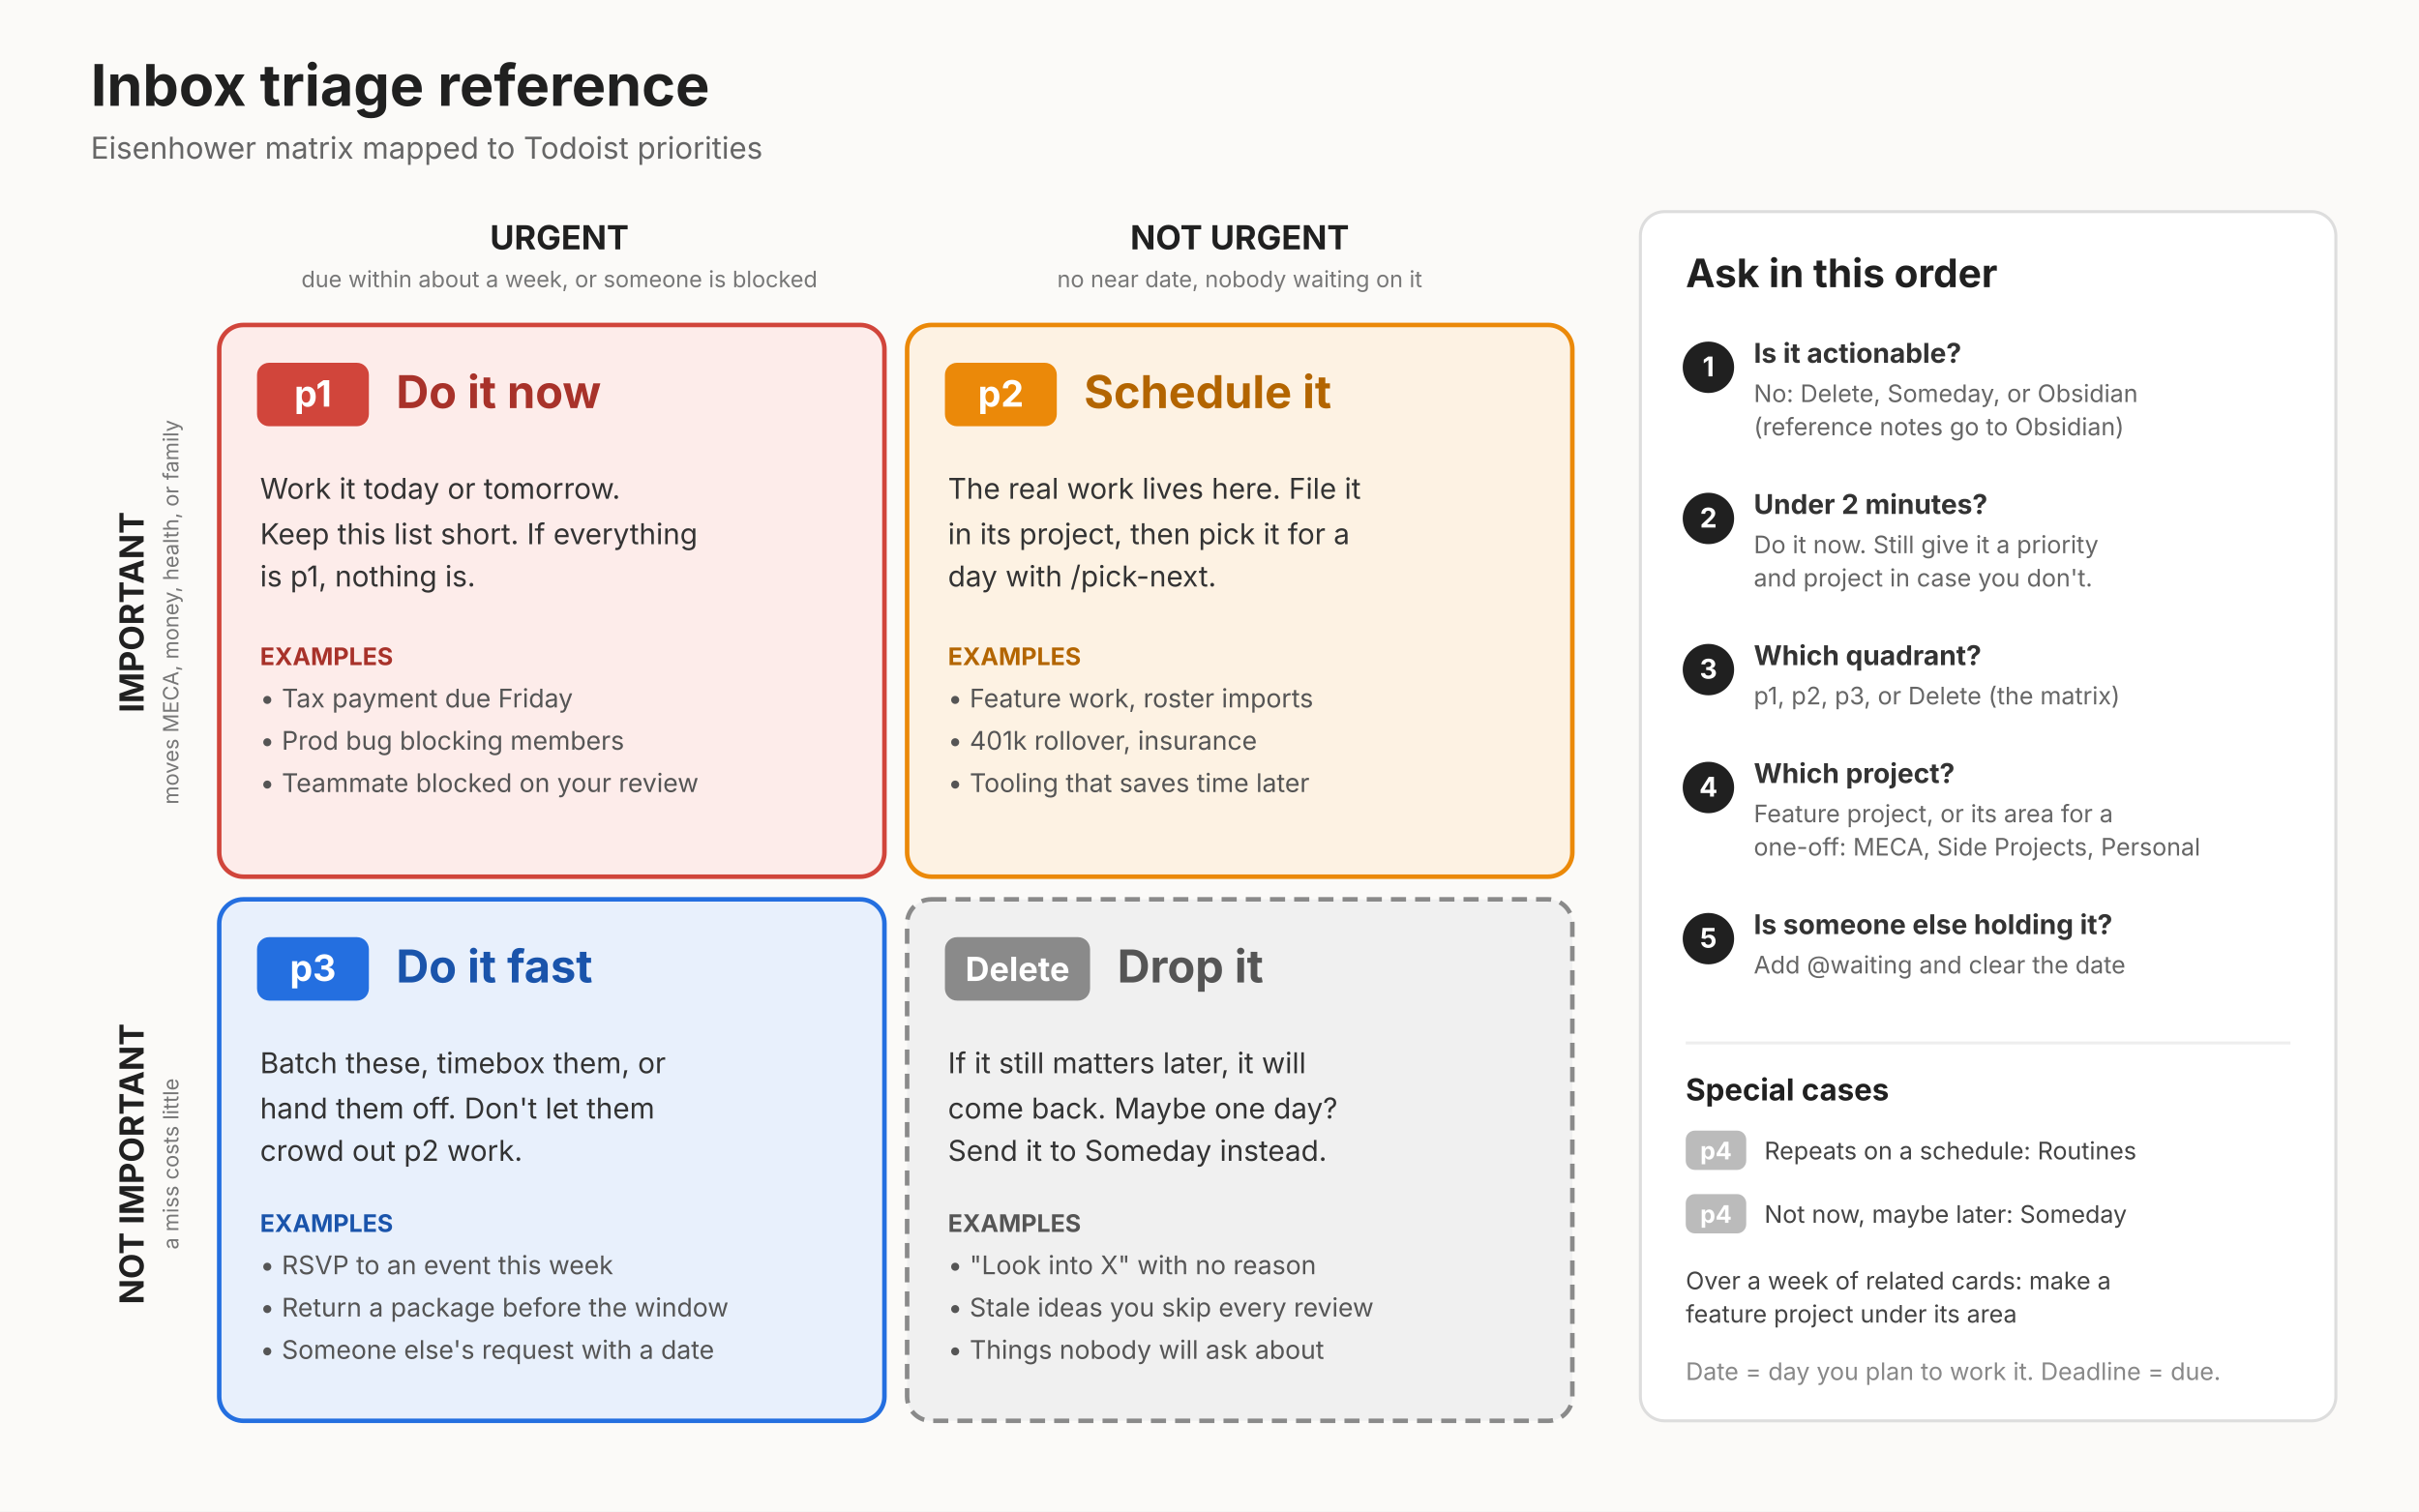
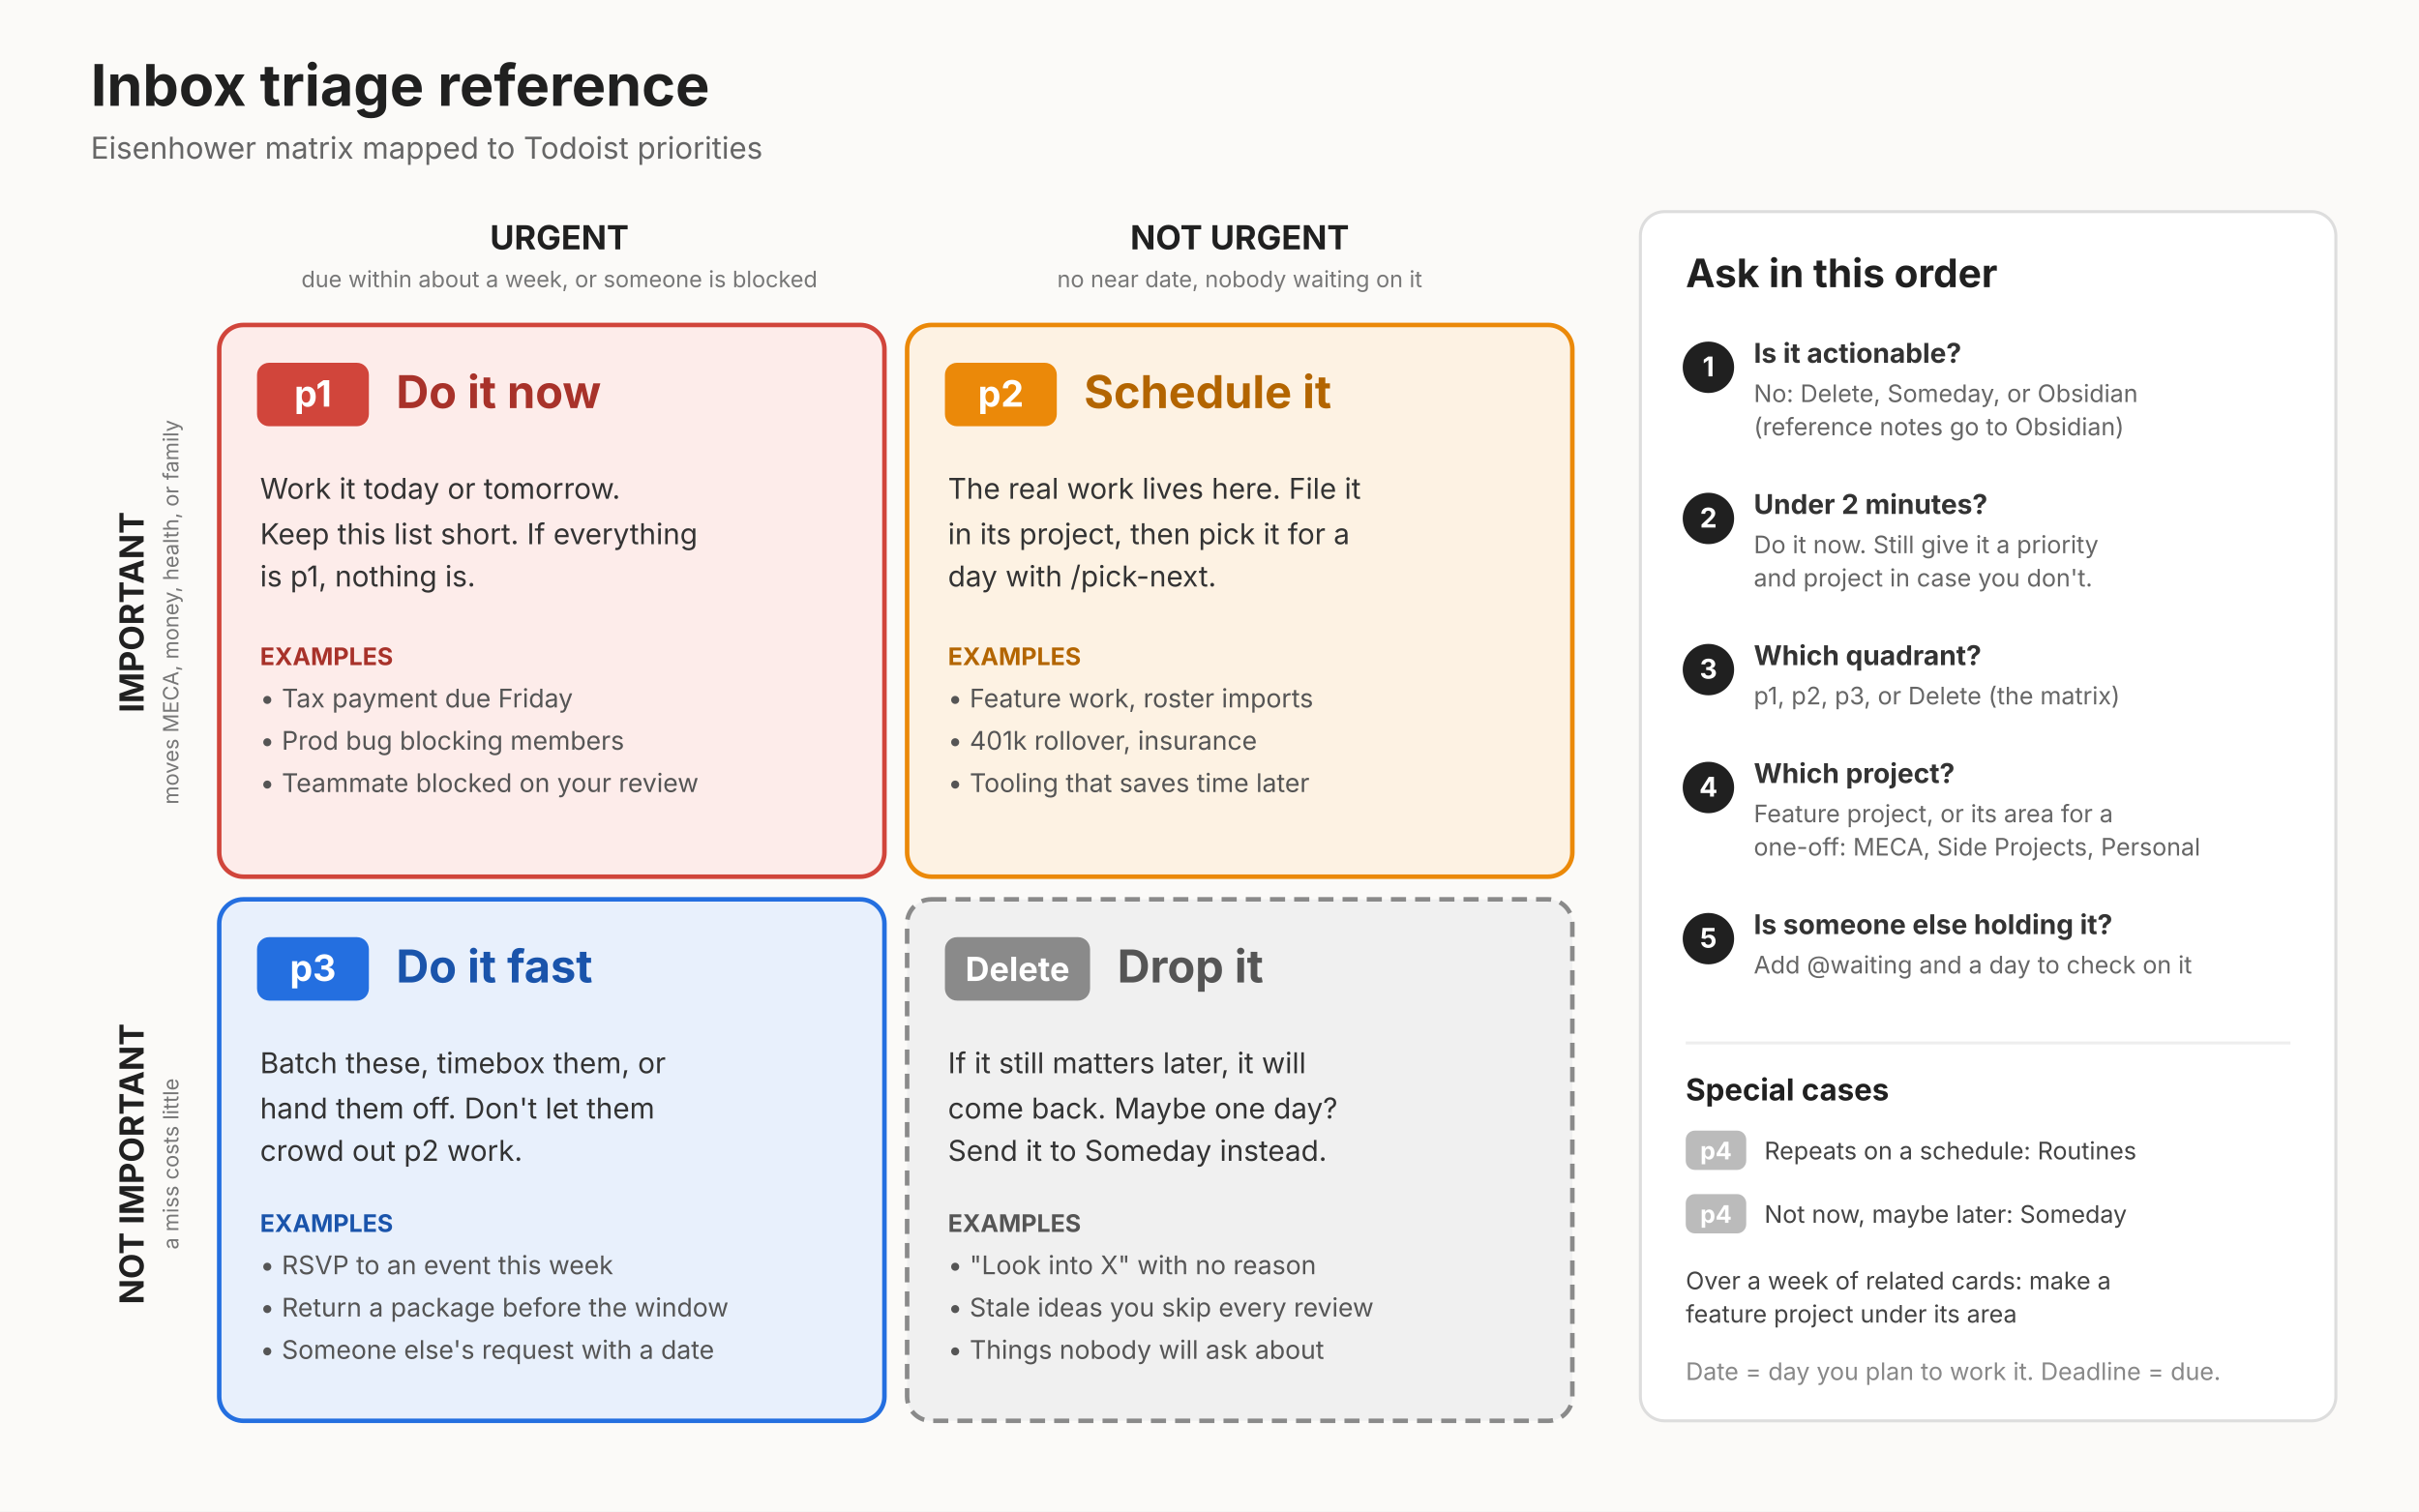
<svg xmlns="http://www.w3.org/2000/svg" width="1600" height="1000" viewBox="0 0 1600 1000" font-family="Inter, Helvetica, Arial, sans-serif">
  <rect width="1600" height="1000" fill="#fbfaf8" />
  <text x="60" y="70" font-size="38" font-weight="700" fill="#202020">Inbox triage reference</text>
  <text x="60" y="105" font-size="20" fill="#666">Eisenhower matrix mapped to Todoist priorities</text>
  <text x="370" y="165" font-size="22" font-weight="700" fill="#202020" text-anchor="middle">URGENT</text>
  <text x="370" y="190" font-size="15" fill="#777" text-anchor="middle">due within about a week, or someone is blocked</text>
  <text x="820" y="165" font-size="22" font-weight="700" fill="#202020" text-anchor="middle">NOT URGENT</text>
  <text x="820" y="190" font-size="15" fill="#777" text-anchor="middle">no near date, nobody waiting on it</text>
  <text transform="translate(95,405) rotate(-90)" font-size="22" font-weight="700" fill="#202020" text-anchor="middle">IMPORTANT</text>
  <text transform="translate(118,405) rotate(-90)" font-size="14" fill="#777" text-anchor="middle">moves MECA, money, health, or family</text>
  <text transform="translate(95,770) rotate(-90)" font-size="22" font-weight="700" fill="#202020" text-anchor="middle">NOT IMPORTANT</text>
  <text transform="translate(118,770) rotate(-90)" font-size="14" fill="#777" text-anchor="middle">a miss costs little</text>
  <rect x="145" y="215" width="440" height="365" rx="16" fill="#fdecea" stroke="#d1453b" stroke-width="3" />
  <rect x="170" y="240" width="74" height="42" rx="8" fill="#d1453b" />
  <text x="207" y="269" font-size="24" font-weight="700" fill="#fff" text-anchor="middle">p1</text>
  <text x="262" y="270" font-size="30" font-weight="700" fill="#a8322a">Do it now</text>
  <text x="172" y="330" font-size="19" fill="#333">Work it today or tomorrow.</text>
  <text x="172" y="360" font-size="19" fill="#333">Keep this list short. If everything</text>
  <text x="172" y="388" font-size="19" fill="#333">is p1, nothing is.</text>
  <text x="172" y="440" font-size="16" font-weight="700" fill="#a8322a">EXAMPLES</text>
  <text x="172" y="468" font-size="17" fill="#555">• Tax payment due Friday</text>
  <text x="172" y="496" font-size="17" fill="#555">• Prod bug blocking members</text>
  <text x="172" y="524" font-size="17" fill="#555">• Teammate blocked on your review</text>
  <rect x="600" y="215" width="440" height="365" rx="16" fill="#fdf2e3" stroke="#eb8909" stroke-width="3" />
  <rect x="625" y="240" width="74" height="42" rx="8" fill="#eb8909" />
  <text x="662" y="269" font-size="24" font-weight="700" fill="#fff" text-anchor="middle">p2</text>
  <text x="717" y="270" font-size="30" font-weight="700" fill="#b36500">Schedule it</text>
  <text x="627" y="330" font-size="19" fill="#333">The real work lives here. File it</text>
  <text x="627" y="360" font-size="19" fill="#333">in its project, then pick it for a</text>
  <text x="627" y="388" font-size="19" fill="#333">day with /pick-next.</text>
  <text x="627" y="440" font-size="16" font-weight="700" fill="#b36500">EXAMPLES</text>
  <text x="627" y="468" font-size="17" fill="#555">• Feature work, roster imports</text>
  <text x="627" y="496" font-size="17" fill="#555">• 401k rollover, insurance</text>
  <text x="627" y="524" font-size="17" fill="#555">• Tooling that saves time later</text>
  <rect x="145" y="595" width="440" height="345" rx="16" fill="#e8f0fc" stroke="#246fe0" stroke-width="3" />
  <rect x="170" y="620" width="74" height="42" rx="8" fill="#246fe0" />
  <text x="207" y="649" font-size="24" font-weight="700" fill="#fff" text-anchor="middle">p3</text>
  <text x="262" y="650" font-size="30" font-weight="700" fill="#1a54ab">Do it fast</text>
  <text x="172" y="710" font-size="19" fill="#333">Batch these, timebox them, or</text>
  <text x="172" y="740" font-size="19" fill="#333">hand them off. Don't let them</text>
  <text x="172" y="768" font-size="19" fill="#333">crowd out p2 work.</text>
  <text x="172" y="815" font-size="16" font-weight="700" fill="#1a54ab">EXAMPLES</text>
  <text x="172" y="843" font-size="17" fill="#555">• RSVP to an event this week</text>
  <text x="172" y="871" font-size="17" fill="#555">• Return a package before the window</text>
  <text x="172" y="899" font-size="17" fill="#555">• Someone else's request with a date</text>
  <rect x="600" y="595" width="440" height="345" rx="16" fill="#f0f0f0" stroke="#8a8a8a" stroke-width="3" stroke-dasharray="10 6" />
  <rect x="625" y="620" width="96" height="42" rx="8" fill="#8a8a8a" />
  <text x="673" y="649" font-size="22" font-weight="700" fill="#fff" text-anchor="middle">Delete</text>
  <text x="739" y="650" font-size="30" font-weight="700" fill="#555">Drop it</text>
  <text x="627" y="710" font-size="19" fill="#333">If it still matters later, it will</text>
  <text x="627" y="740" font-size="19" fill="#333">come back. Maybe one day?</text>
  <text x="627" y="768" font-size="19" fill="#333">Send it to Someday instead.</text>
  <text x="627" y="815" font-size="16" font-weight="700" fill="#555">EXAMPLES</text>
  <text x="627" y="843" font-size="17" fill="#555">• "Look into X" with no reason</text>
  <text x="627" y="871" font-size="17" fill="#555">• Stale ideas you skip every review</text>
  <text x="627" y="899" font-size="17" fill="#555">• Things nobody will ask about</text>
  <rect x="1085" y="140" width="460" height="800" rx="16" fill="#ffffff" stroke="#ddd" stroke-width="2" />
  <text x="1115" y="190" font-size="26" font-weight="700" fill="#202020">Ask in this order</text>
  <g font-size="18" fill="#333">
    <circle cx="1130" cy="243" r="17" fill="#202020" />
    <text x="1130" y="249" fill="#fff" font-weight="700" text-anchor="middle">1</text>
    <text x="1160" y="240" font-weight="700">Is it actionable?</text>
    <text x="1160" y="266" fill="#666" font-size="16">No: Delete, Someday, or Obsidian</text>
    <text x="1160" y="288" fill="#666" font-size="16">(reference notes go to Obsidian)</text>
    <circle cx="1130" cy="343" r="17" fill="#202020" />
    <text x="1130" y="349" fill="#fff" font-weight="700" text-anchor="middle">2</text>
    <text x="1160" y="340" font-weight="700">Under 2 minutes?</text>
    <text x="1160" y="366" fill="#666" font-size="16">Do it now. Still give it a priority</text>
    <text x="1160" y="388" fill="#666" font-size="16">and project in case you don't.</text>
    <circle cx="1130" cy="443" r="17" fill="#202020" />
    <text x="1130" y="449" fill="#fff" font-weight="700" text-anchor="middle">3</text>
    <text x="1160" y="440" font-weight="700">Which quadrant?</text>
    <text x="1160" y="466" fill="#666" font-size="16">p1, p2, p3, or Delete (the matrix)</text>
    <circle cx="1130" cy="521" r="17" fill="#202020" />
    <text x="1130" y="527" fill="#fff" font-weight="700" text-anchor="middle">4</text>
    <text x="1160" y="518" font-weight="700">Which project?</text>
    <text x="1160" y="544" fill="#666" font-size="16">Feature project, or its area for a</text>
    <text x="1160" y="566" fill="#666" font-size="16">one-off: MECA, Side Projects, Personal</text>
    <circle cx="1130" cy="621" r="17" fill="#202020" />
    <text x="1130" y="627" fill="#fff" font-weight="700" text-anchor="middle">5</text>
    <text x="1160" y="618" font-weight="700">Is someone else holding it?</text>
-     <text x="1160" y="644" fill="#666" font-size="16">Add @waiting and clear the date</text>
+     <text x="1160" y="644" fill="#666" font-size="16">Add @waiting and a day to check on it</text>
  </g>
  <line x1="1115" y1="690" x2="1515" y2="690" stroke="#eee" stroke-width="2" />
  <text x="1115" y="728" font-size="20" font-weight="700" fill="#202020">Special cases</text>
  <g font-size="16" fill="#444">
    <rect x="1115" y="748" width="40" height="26" rx="6" fill="#bbb" />
    <text x="1135" y="767" fill="#fff" font-weight="700" text-anchor="middle">p4</text>
    <text x="1167" y="767">Repeats on a schedule: Routines</text>
    <rect x="1115" y="790" width="40" height="26" rx="6" fill="#bbb" />
    <text x="1135" y="809" fill="#fff" font-weight="700" text-anchor="middle">p4</text>
    <text x="1167" y="809">Not now, maybe later: Someday</text>
    <text x="1115" y="853">Over a week of related cards: make a</text>
    <text x="1115" y="875">feature project under its area</text>
    <text x="1115" y="913" fill="#888">Date = day you plan to work it. Deadline = due.</text>
  </g>
</svg>
